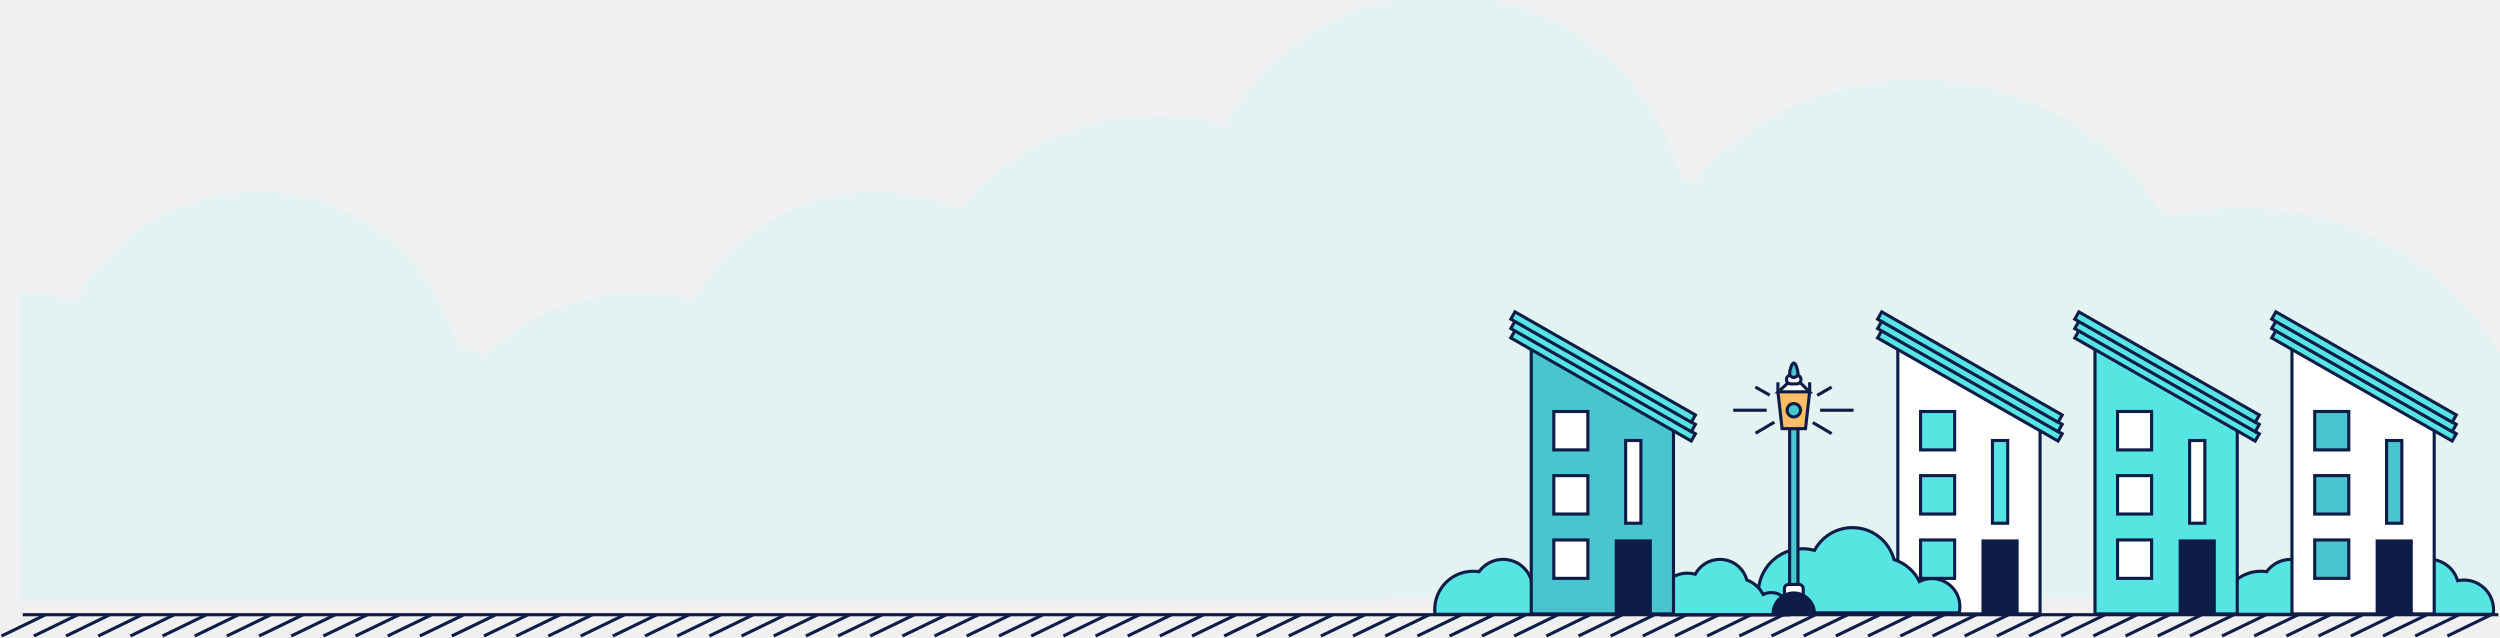
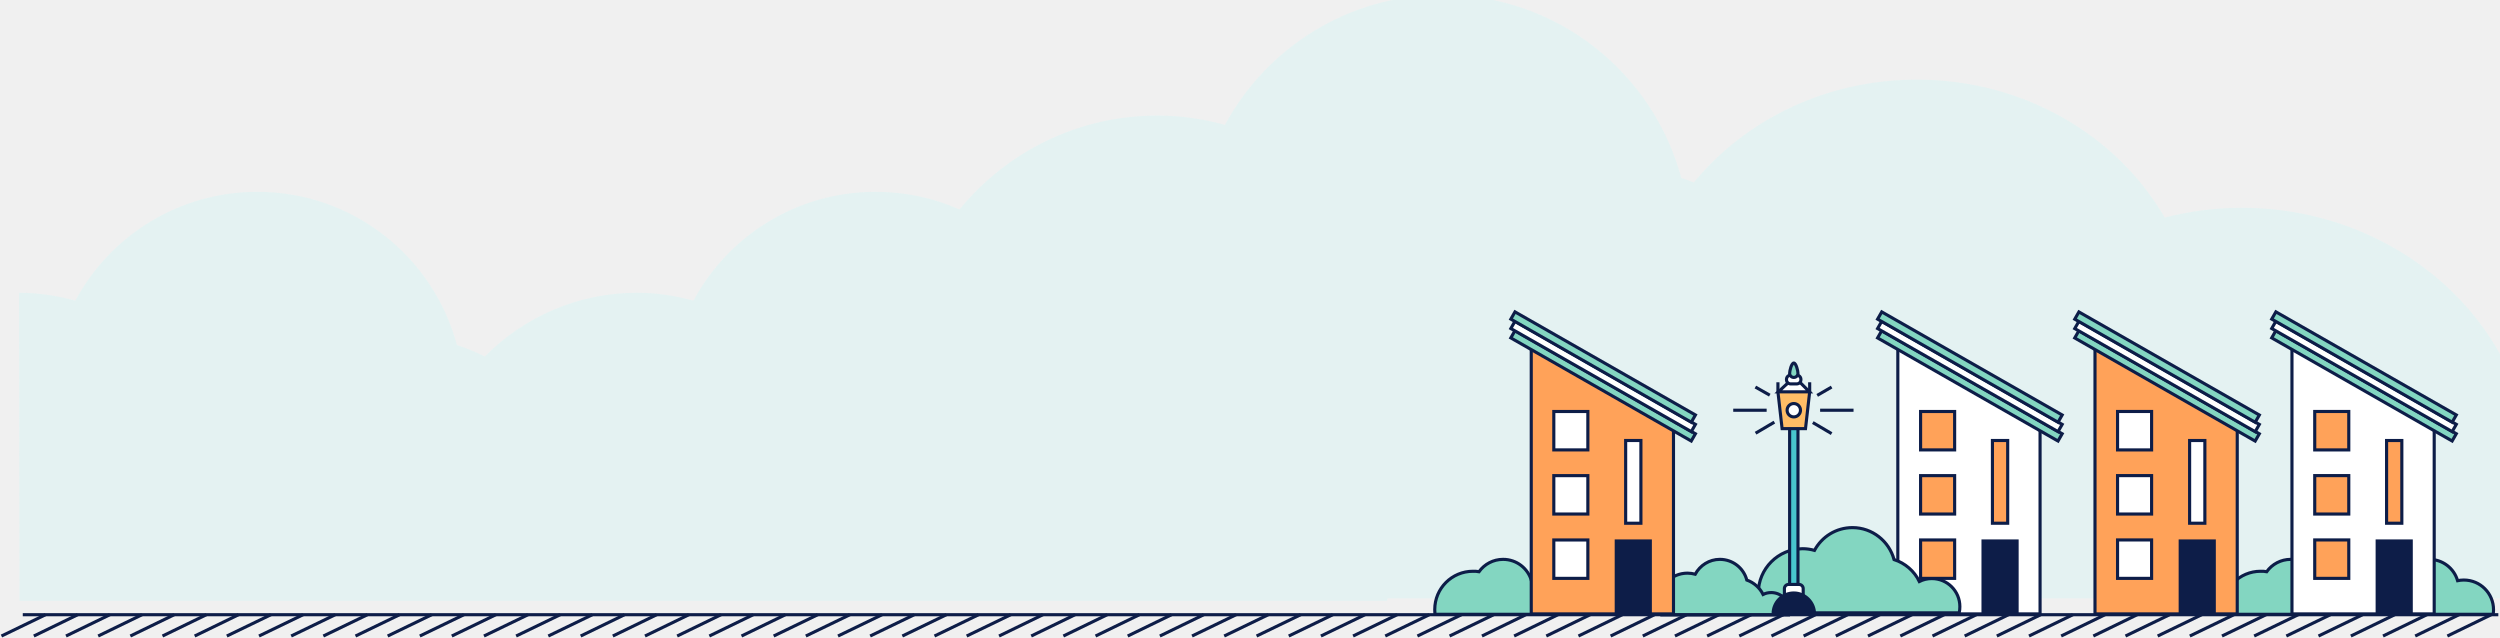
<svg xmlns="http://www.w3.org/2000/svg" width="1196.9" height="305.3" viewBox="0 0 1196.9 305.3">
  <path opacity=".3" fill="#CAF9F8" d="M 1212.589 229.377 C 1212.589 157.656 1150.126 99.466 1073.115 99.466 C 1060.398 99.466 1048.088 101.195 1036.389 104.145 C 1013.601 64.877 969.043 38.121 917.77 38.121 C 874.127 38.121 835.469 57.45 810.951 87.36 C 809.018 86.546 806.984 85.834 804.949 85.223 C 791.419 34.764 745.436 -2.47 690.704 -2.47 C 645.637 -2.47 606.47 22.76 586.429 59.79 C 576.154 56.942 565.37 55.314 554.18 55.314 C 515.929 55.314 481.848 72.812 459.366 100.28 C 447.056 94.786 433.526 91.836 419.182 91.836 C 381.439 91.836 348.681 112.894 331.997 143.923 C 323.35 141.583 314.398 140.158 305.038 140.158 C 276.452 140.158 250.713 151.858 232.096 170.678 C 227.824 168.542 223.348 166.71 218.77 165.185 C 207.477 122.966 169.023 91.836 123.243 91.836 C 85.501 91.836 52.743 112.894 36.059 143.923 C 27.412 141.583 18.459 140.158 9.1 140.158 L 9.303 287.67 L 664.05 287.67 L 664.356 286.449 L 1198.245 286.449 C 1207.299 269.256 1212.589 249.927 1212.589 229.377 Z" style="" />
  <path fill="#FFBD66" d="M864.1 204.8h-10.3l-2-17.2h14.3z" />
-   <g fill="#57E5E2" stroke="#0D1D48" stroke-width="1.5" stroke-miterlimit="10">
+   <g fill="#83D6C1" stroke="#0D1D48" stroke-width="1.5" stroke-miterlimit="10">
    <path fill="none" d="M622.7 294.3l-21.1 10.2M638.1 294.3L617 304.5M653.5 294.3l-21.1 10.2M668.9 294.3l-21.1 10.2M684.3 294.3l-21.1 10.2M699.7 294.3l-21.1 10.2M715.1 294.3L694 304.5M730.5 294.3l-21 10.2M745.9 294.3l-21 10.2M761.3 294.3l-21 10.2M776.7 294.3l-21 10.2M792.1 294.3l-21 10.2M807.5 294.3l-21 10.2M823 294.3l-21.1 10.2M838.4 294.3l-21.1 10.2M853.8 294.3l-21.1 10.2M869.2 294.3l-21.1 10.2M884.6 294.3l-21.1 10.2M900 294.3l-21.1 10.2M915.4 294.3l-21.1 10.2M930.8 294.3l-21 10.2M946.2 294.3l-21 10.2M961.6 294.3l-21 10.2M977 294.3l-21 10.2M992.4 294.3l-21 10.2M1007.8 294.3l-21 10.2M21.8 294.3L.7 304.5M268.2 294.3l-21.1 10.2M283.6 294.3l-21.1 10.2M299 294.3l-21 10.2M314.4 294.3l-21 10.2M329.8 294.3l-21 10.2M345.2 294.3l-21 10.2M360.6 294.3l-21 10.2M376 294.3l-21 10.2M391.5 294.3l-21.1 10.2M406.9 294.3l-21.1 10.2M422.3 294.3l-21.1 10.2M437.7 294.3l-21.1 10.2M453.1 294.3L432 304.5M468.5 294.3l-21.1 10.2M237.4 294.3l-21.1 10.2M252.8 294.3l-21.1 10.2M37.2 294.3l-21 10.2M52.6 294.3l-21 10.2M68 294.3l-21 10.2M83.4 294.3l-21 10.2M98.8 294.3l-21 10.2M114.2 294.3l-21 10.2M129.7 294.3l-21.1 10.2M145.1 294.3L124 304.5M160.5 294.3l-21.1 10.2M175.9 294.3l-21.1 10.2M191.3 294.3l-21.1 10.2M206.7 294.3l-21.1 10.2M222.1 294.3L201 304.5M483.9 294.3l-21.1 10.2M499.3 294.3l-21 10.2M514.7 294.3l-21 10.2M530.1 294.3l-21 10.2M545.5 294.3l-21 10.2M560.9 294.3l-21 10.2M576.3 294.3l-21 10.2M591.8 294.3l-21.1 10.2M607.2 294.3l-21.1 10.2M1023.2 294.3l-21 10.2M1038.7 294.3l-21.1 10.2M1054.1 294.3l-21.1 10.2M1069.5 294.3l-21.1 10.2M1084.9 294.3l-21.1 10.2M1100.3 294.3l-21.1 10.2M1115.7 294.3l-21.1 10.2M1131.1 294.3l-21.1 10.2M1146.5 294.3l-21 10.2M1161.9 294.3l-21 10.2M1177.3 294.3l-21 10.2M1192.7 294.3l-21 10.2" />
    <path fill="#FFF" d="M976.7 293.9h-68.1V166.2l68.1 38.9z" />
    <path d="M938.3 290.4c0-7.4-6-13.4-13.4-13.4-2.2 0-4.2.5-6 1.4-2.4-5-6.8-8.8-12.1-10.5-2.4-8.8-10.4-15.3-19.9-15.3-7.9 0-14.7 4.4-18.2 10.9-1.8-.5-3.7-.8-5.6-.8-11.8 0-21.3 9.6-21.3 21.3 0 3.4.8 6.6 2.2 9.4h94c.2-.9.3-1.9.3-3z" />
    <path d="M750.4 291.9c0-7.8-6.3-14.2-14.2-14.2-1 0-2 .1-3 .3-1.7-5.9-7.1-10.2-13.6-10.2-4.7 0-8.9 2.3-11.5 5.9-1-.2-1.9-.2-2.9-.2-10.1 0-18.3 8.2-18.3 18.3 0 .8.1 1.5.1 2.3h63.1c.2-.7.3-1.4.3-2.2zM750.2 294.1h-63" />
    <path d="M1127.5 291.9c0-7.8-6.3-14.2-14.2-14.2-1 0-2 .1-3 .3-1.7-5.9-7.1-10.2-13.6-10.2-4.7 0-8.9 2.3-11.5 5.9-1-.2-1.9-.2-2.9-.2-10.1 0-18.3 8.2-18.3 18.3 0 .8.1 1.5.1 2.3h63.1c.3-.7.3-1.4.3-2.2zM1127.4 294.1h-63.1" />
    <path d="M1193.8 291.9c0-7.8-6.3-14.2-14.2-14.2-1 0-2 .1-3 .3-1.7-5.9-7.1-10.2-13.6-10.2-4.7 0-8.9 2.3-11.5 5.9-1-.2-1.9-.2-2.9-.2-10.1 0-18.3 8.2-18.3 18.3 0 .8.1 1.5.1 2.3h63.1c.3-.7.3-1.4.3-2.2zM1193.7 294.1h-63.1" />
    <path d="M856.7 292.4c0-4.8-3.9-8.7-8.7-8.7-1.4 0-2.7.3-3.9.9-1.6-3.2-4.4-5.7-7.8-6.9-1.5-5.7-6.7-9.9-12.9-9.9-5.1 0-9.5 2.9-11.8 7.1-1.2-.3-2.4-.5-3.7-.5-7.7 0-13.9 6.2-13.9 13.9 0 2.2.5 4.3 1.4 6.1h61c.2-.7.3-1.3.3-2z" />
    <path d="M900.894 158.316l86.386 49.362-1.984 3.473-86.386-49.362z" />
-     <path d="M900.899 153.818l86.386 49.362-1.985 3.473-86.386-49.362z" />
+     <path fill="#fff" d="M900.899 153.818l86.386 49.362-1.985 3.473-86.386-49.362z" />
    <path d="M900.903 149.32l86.386 49.361-1.984 3.473-86.386-49.362z" />
    <path fill="#0D1D48" d="M949.4 259h16.3v34.9h-16.3z" />
-     <path d="M919.5 258.5h16.3v18.4h-16.3zM919.5 227.7h16.3v18.4h-16.3zM919.5 197h16.3v18.4h-16.3zM953.9 210.9h7.3v39.6h-7.3zM1071.1 293.9H1003V166.2l68.1 38.9z" />
+     <path fill="#FFA259" d="M919.5 258.5h16.3v18.4h-16.3zM919.5 227.7h16.3v18.4h-16.3zM919.5 197h16.3v18.4h-16.3zM953.9 210.9h7.3v39.6h-7.3zM1071.1 293.9H1003V166.2l68.1 38.9z" />
    <path d="M995.285 158.333l86.386 49.362-1.984 3.472-86.386-49.361z" />
-     <path d="M995.29 153.834l86.385 49.362-1.984 3.473-86.386-49.362z" />
+     <path fill="#FFF" d="M995.29 153.834l86.385 49.362-1.984 3.473-86.386-49.362z" />
    <path d="M995.294 149.336l86.386 49.361-1.985 3.473-86.385-49.362z" />
    <path fill="#0D1D48" d="M1043.8 259h16.3v34.9h-16.3z" />
    <path fill="#FFF" d="M1013.8 258.5h16.3v18.4h-16.3zM1013.8 227.7h16.3v18.4h-16.3zM1013.8 197h16.3v18.4h-16.3zM1048.3 210.9h7.3v39.6h-7.3z" />
-     <path fill="#48C5CE" d="M801.2 293.9h-68.1V166.2l68.1 38.9z" />
+     <path fill="#FFA259" d="M801.2 293.9h-68.1V166.2l68.1 38.9z" />
    <path d="M725.306 158.31l86.385 49.361-1.984 3.473-86.386-49.362z" />
-     <path d="M725.31 153.81l86.386 49.363-1.984 3.472-86.386-49.362z" />
+     <path fill="#FFF" d="M725.31 153.81l86.386 49.363-1.984 3.472-86.386-49.362z" />
    <path d="M725.314 149.312l86.386 49.362-1.984 3.473-86.386-49.362z" />
    <path fill="#0D1D48" d="M773.8 259h16.3v34.9h-16.3z" />
    <path fill="#FFF" d="M743.9 258.5h16.3v18.4h-16.3zM743.9 227.7h16.3v18.4h-16.3zM743.9 197h16.3v18.4h-16.3zM778.3 210.9h7.3v39.6h-7.3zM1165.4 293.9h-68.1V166.2l68.1 38.9z" />
    <path d="M1089.589 158.3l86.386 49.361-1.985 3.473-86.386-49.362z" />
-     <path fill="#57E5E2" d="M1089.593 153.8l86.386 49.363-1.984 3.473-86.386-49.362z" />
-     <path fill="#57E5E2" d="M1089.598 149.302l86.386 49.362-1.985 3.473-86.386-49.362z" />
+     <path fill="#FFFFFF" d="M1089.593 153.8l86.386 49.363-1.984 3.473-86.386-49.362z" />
+     <path fill="#83D6C1" d="M1089.598 149.302l86.386 49.362-1.985 3.473-86.386-49.362z" />
    <path fill="#0D1D48" d="M1138.1 259h16.3v34.9h-16.3z" />
-     <path fill="#48C5CE" d="M1108.2 258.5h16.3v18.4h-16.3zM1108.2 227.7h16.3v18.4h-16.3zM1108.2 197h16.3v18.4h-16.3zM1142.6 210.9h7.3v39.6h-7.3z" />
+     <path fill="#FFA259" d="M1108.2 258.5h16.3v18.4h-16.3zM1108.2 227.7h16.3v18.4h-16.3zM1108.2 197h16.3v18.4h-16.3zM1142.6 210.9h7.3v39.6h-7.3z" />
    <path fill="#48C5CE" d="M860.8 204.8v76.3c0 .8-.7 1.5-1.5 1.5h-1c-.8 0-1.5-.7-1.5-1.5v-76.3" />
    <path fill="#FFF" d="M861.3 287.1h-5c-1.1 0-2-.9-2-2v-3.3c0-1.1.9-2 2-2h5c1.1 0 2 .9 2 2v3.3c0 1.1-.9 2-2 2z" />
    <path fill="#0D1D48" d="M848.9 293.8c0-5.5 4.5-9.9 9.9-9.9s9.9 4.5 9.9 9.9h-19.8z" />
    <path fill="none" d="M866.4 183v4.6l-2 17.6h-11.2l-2-17.6V183" />
    <path fill="#FFF" d="M851.4 187.6h14.9l-5.3-5.3h-3.9z" />
    <path fill="#FFF" d="M860.2 183.8h-2.9c-1.1 0-2-.9-2-2v-.2c0-1.1.9-2 2-2h2.9c1.1 0 2 .9 2 2v.2c0 1.1-.9 2-2 2z" />
-     <circle fill="#48C5CE" cx="858.8" cy="196.4" r="3.2" />
-     <path fill="#48C5CE" d="M860.8 178.7c0 1.1-.9 2-2 2s-2-.9-2-2 .9-4.9 2-4.9 2 3.8 2 4.9z" />
+     <circle fill="#ffffff" cx="858.8" cy="196.4" r="3.2" />
+     <path fill="#83D6C1" d="M860.8 178.7c0 1.1-.9 2-2 2s-2-.9-2-2 .9-4.9 2-4.9 2 3.8 2 4.9z" />
    <path fill="#FFF" d="M829.8 196.4h16M871.4 196.4h16M870 189.3l6.9-4M847.3 189.2l-6.9-3.9M849.5 202.1l-9 5.3M867.9 202.3l9 5.3" />
    <path fill="none" d="M10.9 294.3h1185.2" />
  </g>
</svg>
